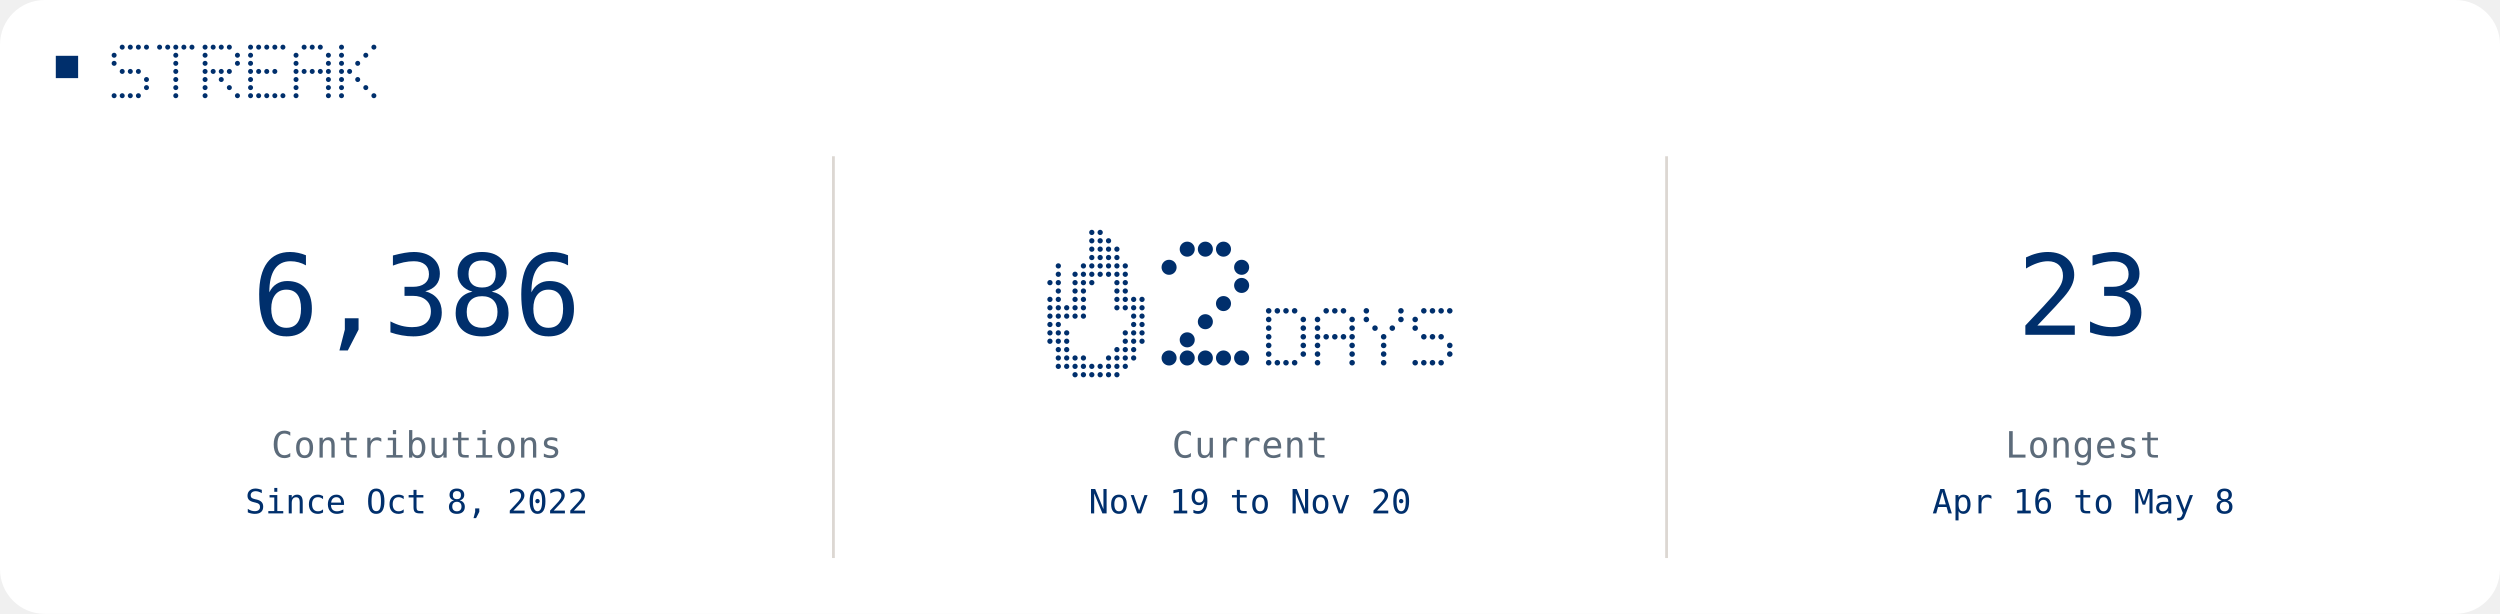
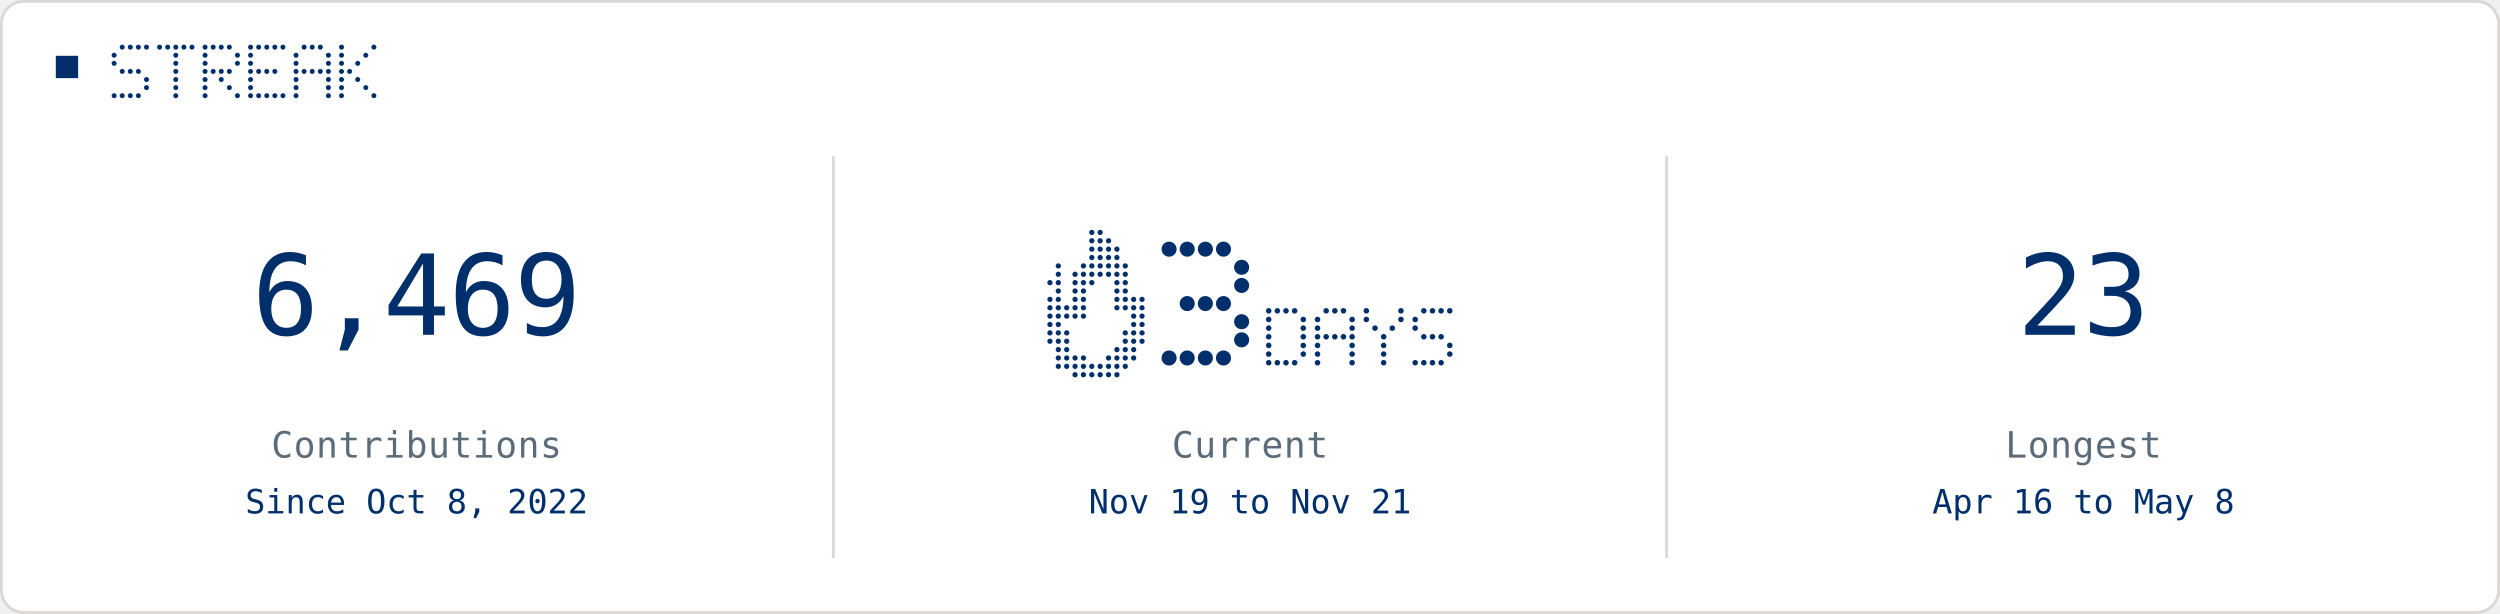
<svg xmlns="http://www.w3.org/2000/svg" width="896" height="220" viewBox="0 0 896 220" role="img">
-   <rect width="896" height="220" rx="16" fill="#FFFFFF" />
+   <rect x="0.5" y="0.5" width="895" height="219" rx="8" fill="#FFFFFF" stroke="#DCD7D2" />
  <rect x="20" y="20" width="8" height="8" fill="#002F6C" />
  <circle cx="43.8" cy="16.9" r="0.90" fill="#002F6C" />
  <circle cx="46.7" cy="16.9" r="0.90" fill="#002F6C" />
  <circle cx="49.6" cy="16.9" r="0.90" fill="#002F6C" />
  <circle cx="52.5" cy="16.9" r="0.90" fill="#002F6C" />
  <circle cx="40.9" cy="19.8" r="0.90" fill="#002F6C" />
  <circle cx="40.9" cy="22.7" r="0.90" fill="#002F6C" />
  <circle cx="43.8" cy="25.6" r="0.90" fill="#002F6C" />
  <circle cx="46.7" cy="25.6" r="0.90" fill="#002F6C" />
  <circle cx="49.6" cy="25.6" r="0.90" fill="#002F6C" />
  <circle cx="52.5" cy="28.5" r="0.90" fill="#002F6C" />
  <circle cx="52.5" cy="31.4" r="0.90" fill="#002F6C" />
  <circle cx="40.9" cy="34.3" r="0.90" fill="#002F6C" />
  <circle cx="43.8" cy="34.3" r="0.90" fill="#002F6C" />
  <circle cx="46.7" cy="34.3" r="0.90" fill="#002F6C" />
  <circle cx="49.6" cy="34.3" r="0.90" fill="#002F6C" />
  <circle cx="57.2" cy="16.9" r="0.90" fill="#002F6C" />
  <circle cx="60.1" cy="16.9" r="0.90" fill="#002F6C" />
  <circle cx="63.0" cy="16.9" r="0.90" fill="#002F6C" />
  <circle cx="65.9" cy="16.9" r="0.90" fill="#002F6C" />
  <circle cx="68.8" cy="16.9" r="0.90" fill="#002F6C" />
  <circle cx="63.0" cy="19.8" r="0.90" fill="#002F6C" />
  <circle cx="63.0" cy="22.7" r="0.90" fill="#002F6C" />
  <circle cx="63.0" cy="25.6" r="0.90" fill="#002F6C" />
  <circle cx="63.0" cy="28.5" r="0.90" fill="#002F6C" />
  <circle cx="63.0" cy="31.4" r="0.90" fill="#002F6C" />
  <circle cx="63.0" cy="34.3" r="0.90" fill="#002F6C" />
  <circle cx="73.5" cy="16.9" r="0.90" fill="#002F6C" />
  <circle cx="76.4" cy="16.9" r="0.90" fill="#002F6C" />
  <circle cx="79.3" cy="16.9" r="0.90" fill="#002F6C" />
  <circle cx="82.2" cy="16.9" r="0.90" fill="#002F6C" />
  <circle cx="73.5" cy="19.8" r="0.90" fill="#002F6C" />
  <circle cx="85.1" cy="19.8" r="0.90" fill="#002F6C" />
  <circle cx="73.5" cy="22.7" r="0.90" fill="#002F6C" />
  <circle cx="85.1" cy="22.7" r="0.90" fill="#002F6C" />
  <circle cx="73.5" cy="25.6" r="0.90" fill="#002F6C" />
  <circle cx="76.4" cy="25.6" r="0.90" fill="#002F6C" />
  <circle cx="79.3" cy="25.6" r="0.90" fill="#002F6C" />
  <circle cx="82.2" cy="25.6" r="0.90" fill="#002F6C" />
  <circle cx="73.5" cy="28.5" r="0.90" fill="#002F6C" />
  <circle cx="79.3" cy="28.5" r="0.90" fill="#002F6C" />
  <circle cx="73.5" cy="31.4" r="0.90" fill="#002F6C" />
  <circle cx="82.2" cy="31.4" r="0.90" fill="#002F6C" />
  <circle cx="73.5" cy="34.3" r="0.90" fill="#002F6C" />
  <circle cx="85.1" cy="34.3" r="0.90" fill="#002F6C" />
  <circle cx="89.8" cy="16.9" r="0.90" fill="#002F6C" />
  <circle cx="92.7" cy="16.9" r="0.90" fill="#002F6C" />
  <circle cx="95.6" cy="16.9" r="0.90" fill="#002F6C" />
  <circle cx="98.5" cy="16.9" r="0.90" fill="#002F6C" />
  <circle cx="101.4" cy="16.9" r="0.90" fill="#002F6C" />
  <circle cx="89.8" cy="19.8" r="0.90" fill="#002F6C" />
  <circle cx="89.8" cy="22.7" r="0.90" fill="#002F6C" />
  <circle cx="89.8" cy="25.6" r="0.90" fill="#002F6C" />
  <circle cx="92.7" cy="25.6" r="0.90" fill="#002F6C" />
  <circle cx="95.6" cy="25.6" r="0.90" fill="#002F6C" />
  <circle cx="98.5" cy="25.6" r="0.90" fill="#002F6C" />
  <circle cx="89.8" cy="28.5" r="0.90" fill="#002F6C" />
  <circle cx="89.8" cy="31.4" r="0.90" fill="#002F6C" />
  <circle cx="89.8" cy="34.3" r="0.90" fill="#002F6C" />
  <circle cx="92.7" cy="34.3" r="0.90" fill="#002F6C" />
  <circle cx="95.6" cy="34.3" r="0.90" fill="#002F6C" />
  <circle cx="98.5" cy="34.3" r="0.90" fill="#002F6C" />
  <circle cx="101.4" cy="34.3" r="0.90" fill="#002F6C" />
  <circle cx="109.0" cy="16.9" r="0.90" fill="#002F6C" />
  <circle cx="111.9" cy="16.9" r="0.90" fill="#002F6C" />
  <circle cx="114.8" cy="16.9" r="0.90" fill="#002F6C" />
  <circle cx="106.1" cy="19.8" r="0.90" fill="#002F6C" />
  <circle cx="117.7" cy="19.8" r="0.90" fill="#002F6C" />
  <circle cx="106.1" cy="22.7" r="0.90" fill="#002F6C" />
  <circle cx="117.7" cy="22.7" r="0.90" fill="#002F6C" />
  <circle cx="106.1" cy="25.6" r="0.90" fill="#002F6C" />
  <circle cx="109.0" cy="25.6" r="0.90" fill="#002F6C" />
  <circle cx="111.9" cy="25.6" r="0.90" fill="#002F6C" />
  <circle cx="114.8" cy="25.6" r="0.90" fill="#002F6C" />
  <circle cx="117.7" cy="25.6" r="0.90" fill="#002F6C" />
  <circle cx="106.1" cy="28.5" r="0.90" fill="#002F6C" />
  <circle cx="117.7" cy="28.5" r="0.90" fill="#002F6C" />
  <circle cx="106.1" cy="31.4" r="0.90" fill="#002F6C" />
  <circle cx="117.7" cy="31.4" r="0.90" fill="#002F6C" />
  <circle cx="106.1" cy="34.3" r="0.90" fill="#002F6C" />
  <circle cx="117.7" cy="34.3" r="0.90" fill="#002F6C" />
  <circle cx="122.4" cy="16.9" r="0.90" fill="#002F6C" />
  <circle cx="134.0" cy="16.9" r="0.90" fill="#002F6C" />
  <circle cx="122.4" cy="19.8" r="0.90" fill="#002F6C" />
  <circle cx="131.1" cy="19.8" r="0.90" fill="#002F6C" />
  <circle cx="122.4" cy="22.7" r="0.90" fill="#002F6C" />
  <circle cx="128.2" cy="22.7" r="0.90" fill="#002F6C" />
  <circle cx="122.4" cy="25.6" r="0.90" fill="#002F6C" />
  <circle cx="125.3" cy="25.6" r="0.90" fill="#002F6C" />
  <circle cx="122.4" cy="28.5" r="0.90" fill="#002F6C" />
  <circle cx="128.2" cy="28.5" r="0.90" fill="#002F6C" />
  <circle cx="122.4" cy="31.4" r="0.90" fill="#002F6C" />
  <circle cx="131.1" cy="31.4" r="0.90" fill="#002F6C" />
  <circle cx="122.4" cy="34.3" r="0.90" fill="#002F6C" />
  <circle cx="134.0" cy="34.3" r="0.90" fill="#002F6C" />
  <line x1="298.7" y1="56" x2="298.7" y2="200" stroke="#DCD7D2" />
  <line x1="597.3" y1="56" x2="597.3" y2="200" stroke="#DCD7D2" />
-   <text x="149.3" y="120" fill="#002F6C" text-anchor="middle" font-family="ui-monospace, Geist Mono, monospace" font-size="40" letter-spacing="-0.6" dominant-baseline="auto">6,386</text>
+   <text x="149.3" y="120" fill="#002F6C" text-anchor="middle" font-family="ui-monospace, Geist Mono, monospace" font-size="40" letter-spacing="-0.6" dominant-baseline="auto">6,469</text>
  <text x="149.3" y="164" fill="#5C6B7A" text-anchor="middle" font-family="ui-monospace, Geist Mono, monospace" font-size="13" letter-spacing="0.2" dominant-baseline="auto">Contributions</text>
  <text x="149.3" y="184" fill="#002F6C" text-anchor="middle" font-family="ui-monospace, Geist Mono, monospace" font-size="12" letter-spacing="0" dominant-baseline="auto">Since Oct 8, 2022</text>
  <circle cx="391.3" cy="83.3" r="0.95" fill="#002F6C" />
  <circle cx="394.3" cy="83.3" r="0.95" fill="#002F6C" />
  <circle cx="391.3" cy="86.3" r="0.95" fill="#002F6C" />
  <circle cx="394.3" cy="86.3" r="0.95" fill="#002F6C" />
  <circle cx="397.3" cy="86.3" r="0.95" fill="#002F6C" />
  <circle cx="391.3" cy="89.3" r="0.95" fill="#002F6C" />
  <circle cx="394.3" cy="89.3" r="0.95" fill="#002F6C" />
  <circle cx="397.3" cy="89.3" r="0.95" fill="#002F6C" />
  <circle cx="400.3" cy="89.3" r="0.95" fill="#002F6C" />
  <circle cx="391.3" cy="92.3" r="0.95" fill="#002F6C" />
  <circle cx="394.3" cy="92.3" r="0.95" fill="#002F6C" />
  <circle cx="397.3" cy="92.3" r="0.95" fill="#002F6C" />
  <circle cx="400.3" cy="92.3" r="0.95" fill="#002F6C" />
  <circle cx="379.3" cy="95.3" r="0.95" fill="#002F6C" />
  <circle cx="388.3" cy="95.3" r="0.95" fill="#002F6C" />
  <circle cx="391.3" cy="95.3" r="0.95" fill="#002F6C" />
  <circle cx="394.3" cy="95.3" r="0.95" fill="#002F6C" />
  <circle cx="397.3" cy="95.3" r="0.95" fill="#002F6C" />
  <circle cx="400.3" cy="95.3" r="0.95" fill="#002F6C" />
  <circle cx="403.3" cy="95.3" r="0.95" fill="#002F6C" />
  <circle cx="379.3" cy="98.3" r="0.95" fill="#002F6C" />
  <circle cx="385.3" cy="98.3" r="0.95" fill="#002F6C" />
  <circle cx="388.3" cy="98.3" r="0.95" fill="#002F6C" />
  <circle cx="391.3" cy="98.3" r="0.95" fill="#002F6C" />
  <circle cx="394.3" cy="98.3" r="0.95" fill="#002F6C" />
  <circle cx="397.3" cy="98.3" r="0.95" fill="#002F6C" />
  <circle cx="400.3" cy="98.3" r="0.95" fill="#002F6C" />
  <circle cx="403.3" cy="98.3" r="0.95" fill="#002F6C" />
  <circle cx="376.3" cy="101.3" r="0.95" fill="#002F6C" />
  <circle cx="379.3" cy="101.3" r="0.95" fill="#002F6C" />
  <circle cx="385.3" cy="101.3" r="0.95" fill="#002F6C" />
  <circle cx="388.3" cy="101.3" r="0.95" fill="#002F6C" />
  <circle cx="391.3" cy="101.3" r="0.95" fill="#002F6C" />
  <circle cx="400.3" cy="101.3" r="0.95" fill="#002F6C" />
  <circle cx="403.3" cy="101.3" r="0.95" fill="#002F6C" />
  <circle cx="379.3" cy="104.3" r="0.95" fill="#002F6C" />
  <circle cx="385.3" cy="104.3" r="0.95" fill="#002F6C" />
  <circle cx="388.3" cy="104.3" r="0.95" fill="#002F6C" />
  <circle cx="400.3" cy="104.3" r="0.95" fill="#002F6C" />
  <circle cx="403.3" cy="104.3" r="0.95" fill="#002F6C" />
  <circle cx="376.3" cy="107.3" r="0.95" fill="#002F6C" />
  <circle cx="379.3" cy="107.3" r="0.95" fill="#002F6C" />
  <circle cx="385.3" cy="107.3" r="0.95" fill="#002F6C" />
  <circle cx="388.3" cy="107.3" r="0.95" fill="#002F6C" />
  <circle cx="400.3" cy="107.3" r="0.95" fill="#002F6C" />
  <circle cx="403.3" cy="107.3" r="0.95" fill="#002F6C" />
  <circle cx="406.3" cy="107.3" r="0.95" fill="#002F6C" />
  <circle cx="409.3" cy="107.3" r="0.95" fill="#002F6C" />
  <circle cx="376.3" cy="110.3" r="0.95" fill="#002F6C" />
  <circle cx="379.3" cy="110.3" r="0.95" fill="#002F6C" />
  <circle cx="382.3" cy="110.3" r="0.95" fill="#002F6C" />
  <circle cx="385.3" cy="110.3" r="0.95" fill="#002F6C" />
  <circle cx="388.3" cy="110.3" r="0.95" fill="#002F6C" />
  <circle cx="400.3" cy="110.3" r="0.95" fill="#002F6C" />
  <circle cx="403.3" cy="110.3" r="0.95" fill="#002F6C" />
  <circle cx="406.3" cy="110.3" r="0.95" fill="#002F6C" />
  <circle cx="409.3" cy="110.3" r="0.95" fill="#002F6C" />
  <circle cx="376.3" cy="113.3" r="0.95" fill="#002F6C" />
  <circle cx="379.3" cy="113.3" r="0.95" fill="#002F6C" />
  <circle cx="382.3" cy="113.3" r="0.95" fill="#002F6C" />
  <circle cx="385.3" cy="113.3" r="0.95" fill="#002F6C" />
  <circle cx="388.3" cy="113.3" r="0.95" fill="#002F6C" />
  <circle cx="406.3" cy="113.3" r="0.95" fill="#002F6C" />
  <circle cx="409.3" cy="113.3" r="0.95" fill="#002F6C" />
  <circle cx="376.3" cy="116.3" r="0.95" fill="#002F6C" />
  <circle cx="379.3" cy="116.3" r="0.95" fill="#002F6C" />
  <circle cx="406.3" cy="116.3" r="0.95" fill="#002F6C" />
  <circle cx="409.3" cy="116.3" r="0.95" fill="#002F6C" />
  <circle cx="376.3" cy="119.3" r="0.95" fill="#002F6C" />
  <circle cx="379.3" cy="119.3" r="0.95" fill="#002F6C" />
  <circle cx="382.3" cy="119.3" r="0.95" fill="#002F6C" />
  <circle cx="403.3" cy="119.3" r="0.95" fill="#002F6C" />
  <circle cx="406.3" cy="119.3" r="0.95" fill="#002F6C" />
  <circle cx="409.3" cy="119.3" r="0.95" fill="#002F6C" />
  <circle cx="376.3" cy="122.3" r="0.95" fill="#002F6C" />
  <circle cx="379.3" cy="122.3" r="0.95" fill="#002F6C" />
  <circle cx="382.3" cy="122.3" r="0.95" fill="#002F6C" />
  <circle cx="403.3" cy="122.3" r="0.95" fill="#002F6C" />
  <circle cx="406.3" cy="122.3" r="0.95" fill="#002F6C" />
  <circle cx="409.3" cy="122.3" r="0.95" fill="#002F6C" />
  <circle cx="379.3" cy="125.3" r="0.95" fill="#002F6C" />
  <circle cx="382.3" cy="125.3" r="0.95" fill="#002F6C" />
  <circle cx="400.3" cy="125.3" r="0.95" fill="#002F6C" />
  <circle cx="403.3" cy="125.3" r="0.95" fill="#002F6C" />
  <circle cx="406.3" cy="125.3" r="0.95" fill="#002F6C" />
  <circle cx="379.3" cy="128.3" r="0.95" fill="#002F6C" />
  <circle cx="382.3" cy="128.3" r="0.95" fill="#002F6C" />
  <circle cx="385.3" cy="128.3" r="0.95" fill="#002F6C" />
  <circle cx="388.3" cy="128.3" r="0.95" fill="#002F6C" />
  <circle cx="397.3" cy="128.3" r="0.95" fill="#002F6C" />
  <circle cx="400.3" cy="128.3" r="0.95" fill="#002F6C" />
  <circle cx="403.3" cy="128.3" r="0.95" fill="#002F6C" />
  <circle cx="406.3" cy="128.3" r="0.95" fill="#002F6C" />
  <circle cx="379.3" cy="131.3" r="0.95" fill="#002F6C" />
  <circle cx="382.3" cy="131.3" r="0.95" fill="#002F6C" />
  <circle cx="385.3" cy="131.3" r="0.95" fill="#002F6C" />
  <circle cx="388.3" cy="131.3" r="0.95" fill="#002F6C" />
  <circle cx="391.3" cy="131.3" r="0.95" fill="#002F6C" />
  <circle cx="394.3" cy="131.3" r="0.95" fill="#002F6C" />
  <circle cx="397.3" cy="131.3" r="0.95" fill="#002F6C" />
  <circle cx="400.3" cy="131.3" r="0.95" fill="#002F6C" />
  <circle cx="403.3" cy="131.3" r="0.95" fill="#002F6C" />
  <circle cx="385.3" cy="134.3" r="0.95" fill="#002F6C" />
  <circle cx="388.3" cy="134.3" r="0.95" fill="#002F6C" />
  <circle cx="391.3" cy="134.3" r="0.95" fill="#002F6C" />
  <circle cx="394.3" cy="134.3" r="0.95" fill="#002F6C" />
  <circle cx="397.3" cy="134.3" r="0.95" fill="#002F6C" />
  <circle cx="400.3" cy="134.3" r="0.95" fill="#002F6C" />
+   <circle cx="419.0" cy="89.3" r="2.70" fill="#002F6C" />
  <circle cx="425.5" cy="89.3" r="2.70" fill="#002F6C" />
  <circle cx="432.0" cy="89.3" r="2.70" fill="#002F6C" />
  <circle cx="438.5" cy="89.3" r="2.70" fill="#002F6C" />
-   <circle cx="419.0" cy="95.8" r="2.70" fill="#002F6C" />
  <circle cx="445.0" cy="95.8" r="2.70" fill="#002F6C" />
  <circle cx="445.0" cy="102.3" r="2.70" fill="#002F6C" />
+   <circle cx="425.5" cy="108.8" r="2.70" fill="#002F6C" />
+   <circle cx="432.0" cy="108.8" r="2.70" fill="#002F6C" />
  <circle cx="438.5" cy="108.8" r="2.70" fill="#002F6C" />
-   <circle cx="432.0" cy="115.3" r="2.70" fill="#002F6C" />
-   <circle cx="425.5" cy="121.8" r="2.70" fill="#002F6C" />
+   <circle cx="445.0" cy="115.3" r="2.70" fill="#002F6C" />
+   <circle cx="445.0" cy="121.8" r="2.70" fill="#002F6C" />
  <circle cx="419.0" cy="128.3" r="2.70" fill="#002F6C" />
  <circle cx="425.5" cy="128.3" r="2.70" fill="#002F6C" />
  <circle cx="432.0" cy="128.3" r="2.70" fill="#002F6C" />
  <circle cx="438.5" cy="128.3" r="2.70" fill="#002F6C" />
-   <circle cx="445.0" cy="128.3" r="2.70" fill="#002F6C" />
  <circle cx="454.7" cy="111.4" r="1.00" fill="#002F6C" />
  <circle cx="457.8" cy="111.4" r="1.00" fill="#002F6C" />
  <circle cx="460.9" cy="111.4" r="1.00" fill="#002F6C" />
  <circle cx="464.0" cy="111.4" r="1.00" fill="#002F6C" />
  <circle cx="454.7" cy="114.5" r="1.00" fill="#002F6C" />
  <circle cx="467.1" cy="114.5" r="1.00" fill="#002F6C" />
  <circle cx="454.7" cy="117.6" r="1.00" fill="#002F6C" />
  <circle cx="467.1" cy="117.6" r="1.00" fill="#002F6C" />
  <circle cx="454.7" cy="120.7" r="1.00" fill="#002F6C" />
  <circle cx="467.1" cy="120.7" r="1.00" fill="#002F6C" />
  <circle cx="454.7" cy="123.8" r="1.00" fill="#002F6C" />
  <circle cx="467.1" cy="123.8" r="1.00" fill="#002F6C" />
  <circle cx="454.7" cy="126.9" r="1.00" fill="#002F6C" />
  <circle cx="467.1" cy="126.9" r="1.00" fill="#002F6C" />
  <circle cx="454.7" cy="130.0" r="1.00" fill="#002F6C" />
  <circle cx="457.8" cy="130.0" r="1.00" fill="#002F6C" />
  <circle cx="460.9" cy="130.0" r="1.00" fill="#002F6C" />
  <circle cx="464.0" cy="130.0" r="1.00" fill="#002F6C" />
  <circle cx="475.3" cy="111.4" r="1.00" fill="#002F6C" />
  <circle cx="478.4" cy="111.4" r="1.00" fill="#002F6C" />
  <circle cx="481.5" cy="111.4" r="1.00" fill="#002F6C" />
  <circle cx="472.2" cy="114.5" r="1.00" fill="#002F6C" />
  <circle cx="484.6" cy="114.5" r="1.00" fill="#002F6C" />
  <circle cx="472.2" cy="117.6" r="1.00" fill="#002F6C" />
  <circle cx="484.6" cy="117.6" r="1.00" fill="#002F6C" />
  <circle cx="472.2" cy="120.7" r="1.00" fill="#002F6C" />
  <circle cx="475.3" cy="120.7" r="1.00" fill="#002F6C" />
  <circle cx="478.4" cy="120.7" r="1.00" fill="#002F6C" />
  <circle cx="481.5" cy="120.7" r="1.00" fill="#002F6C" />
  <circle cx="484.6" cy="120.7" r="1.00" fill="#002F6C" />
  <circle cx="472.2" cy="123.8" r="1.00" fill="#002F6C" />
  <circle cx="484.6" cy="123.8" r="1.00" fill="#002F6C" />
  <circle cx="472.2" cy="126.9" r="1.00" fill="#002F6C" />
  <circle cx="484.6" cy="126.9" r="1.00" fill="#002F6C" />
  <circle cx="472.2" cy="130.0" r="1.00" fill="#002F6C" />
  <circle cx="484.6" cy="130.0" r="1.00" fill="#002F6C" />
  <circle cx="489.7" cy="111.4" r="1.00" fill="#002F6C" />
  <circle cx="502.1" cy="111.4" r="1.00" fill="#002F6C" />
  <circle cx="489.7" cy="114.5" r="1.00" fill="#002F6C" />
  <circle cx="502.1" cy="114.5" r="1.00" fill="#002F6C" />
  <circle cx="492.8" cy="117.6" r="1.00" fill="#002F6C" />
  <circle cx="499.0" cy="117.6" r="1.00" fill="#002F6C" />
  <circle cx="495.9" cy="120.7" r="1.00" fill="#002F6C" />
  <circle cx="495.9" cy="123.8" r="1.00" fill="#002F6C" />
  <circle cx="495.9" cy="126.9" r="1.00" fill="#002F6C" />
  <circle cx="495.9" cy="130.0" r="1.00" fill="#002F6C" />
  <circle cx="510.3" cy="111.4" r="1.00" fill="#002F6C" />
  <circle cx="513.4" cy="111.4" r="1.00" fill="#002F6C" />
  <circle cx="516.5" cy="111.4" r="1.00" fill="#002F6C" />
  <circle cx="519.6" cy="111.4" r="1.00" fill="#002F6C" />
  <circle cx="507.2" cy="114.5" r="1.00" fill="#002F6C" />
  <circle cx="507.2" cy="117.6" r="1.00" fill="#002F6C" />
  <circle cx="510.3" cy="120.7" r="1.00" fill="#002F6C" />
  <circle cx="513.4" cy="120.7" r="1.00" fill="#002F6C" />
  <circle cx="516.5" cy="120.7" r="1.00" fill="#002F6C" />
  <circle cx="519.6" cy="123.8" r="1.00" fill="#002F6C" />
  <circle cx="519.6" cy="126.9" r="1.00" fill="#002F6C" />
  <circle cx="507.2" cy="130.0" r="1.00" fill="#002F6C" />
  <circle cx="510.3" cy="130.0" r="1.00" fill="#002F6C" />
  <circle cx="513.4" cy="130.0" r="1.00" fill="#002F6C" />
  <circle cx="516.5" cy="130.0" r="1.00" fill="#002F6C" />
  <text x="448.0" y="164" fill="#5C6B7A" text-anchor="middle" font-family="ui-monospace, Geist Mono, monospace" font-size="13" letter-spacing="0.2" dominant-baseline="auto">Current</text>
-   <text x="448.0" y="184" fill="#002F6C" text-anchor="middle" font-family="ui-monospace, Geist Mono, monospace" font-size="12" letter-spacing="0" dominant-baseline="auto">Nov 19 to Nov 20</text>
+   <text x="448.0" y="184" fill="#002F6C" text-anchor="middle" font-family="ui-monospace, Geist Mono, monospace" font-size="12" letter-spacing="0" dominant-baseline="auto">Nov 19 to Nov 21</text>
  <text x="746.7" y="120" fill="#002F6C" text-anchor="middle" font-family="ui-monospace, Geist Mono, monospace" font-size="40" letter-spacing="-0.6" dominant-baseline="auto">23</text>
  <text x="746.7" y="164" fill="#5C6B7A" text-anchor="middle" font-family="ui-monospace, Geist Mono, monospace" font-size="13" letter-spacing="0.2" dominant-baseline="auto">Longest</text>
  <text x="746.7" y="184" fill="#002F6C" text-anchor="middle" font-family="ui-monospace, Geist Mono, monospace" font-size="12" letter-spacing="0" dominant-baseline="auto">Apr 16 to May 8</text>
</svg>
